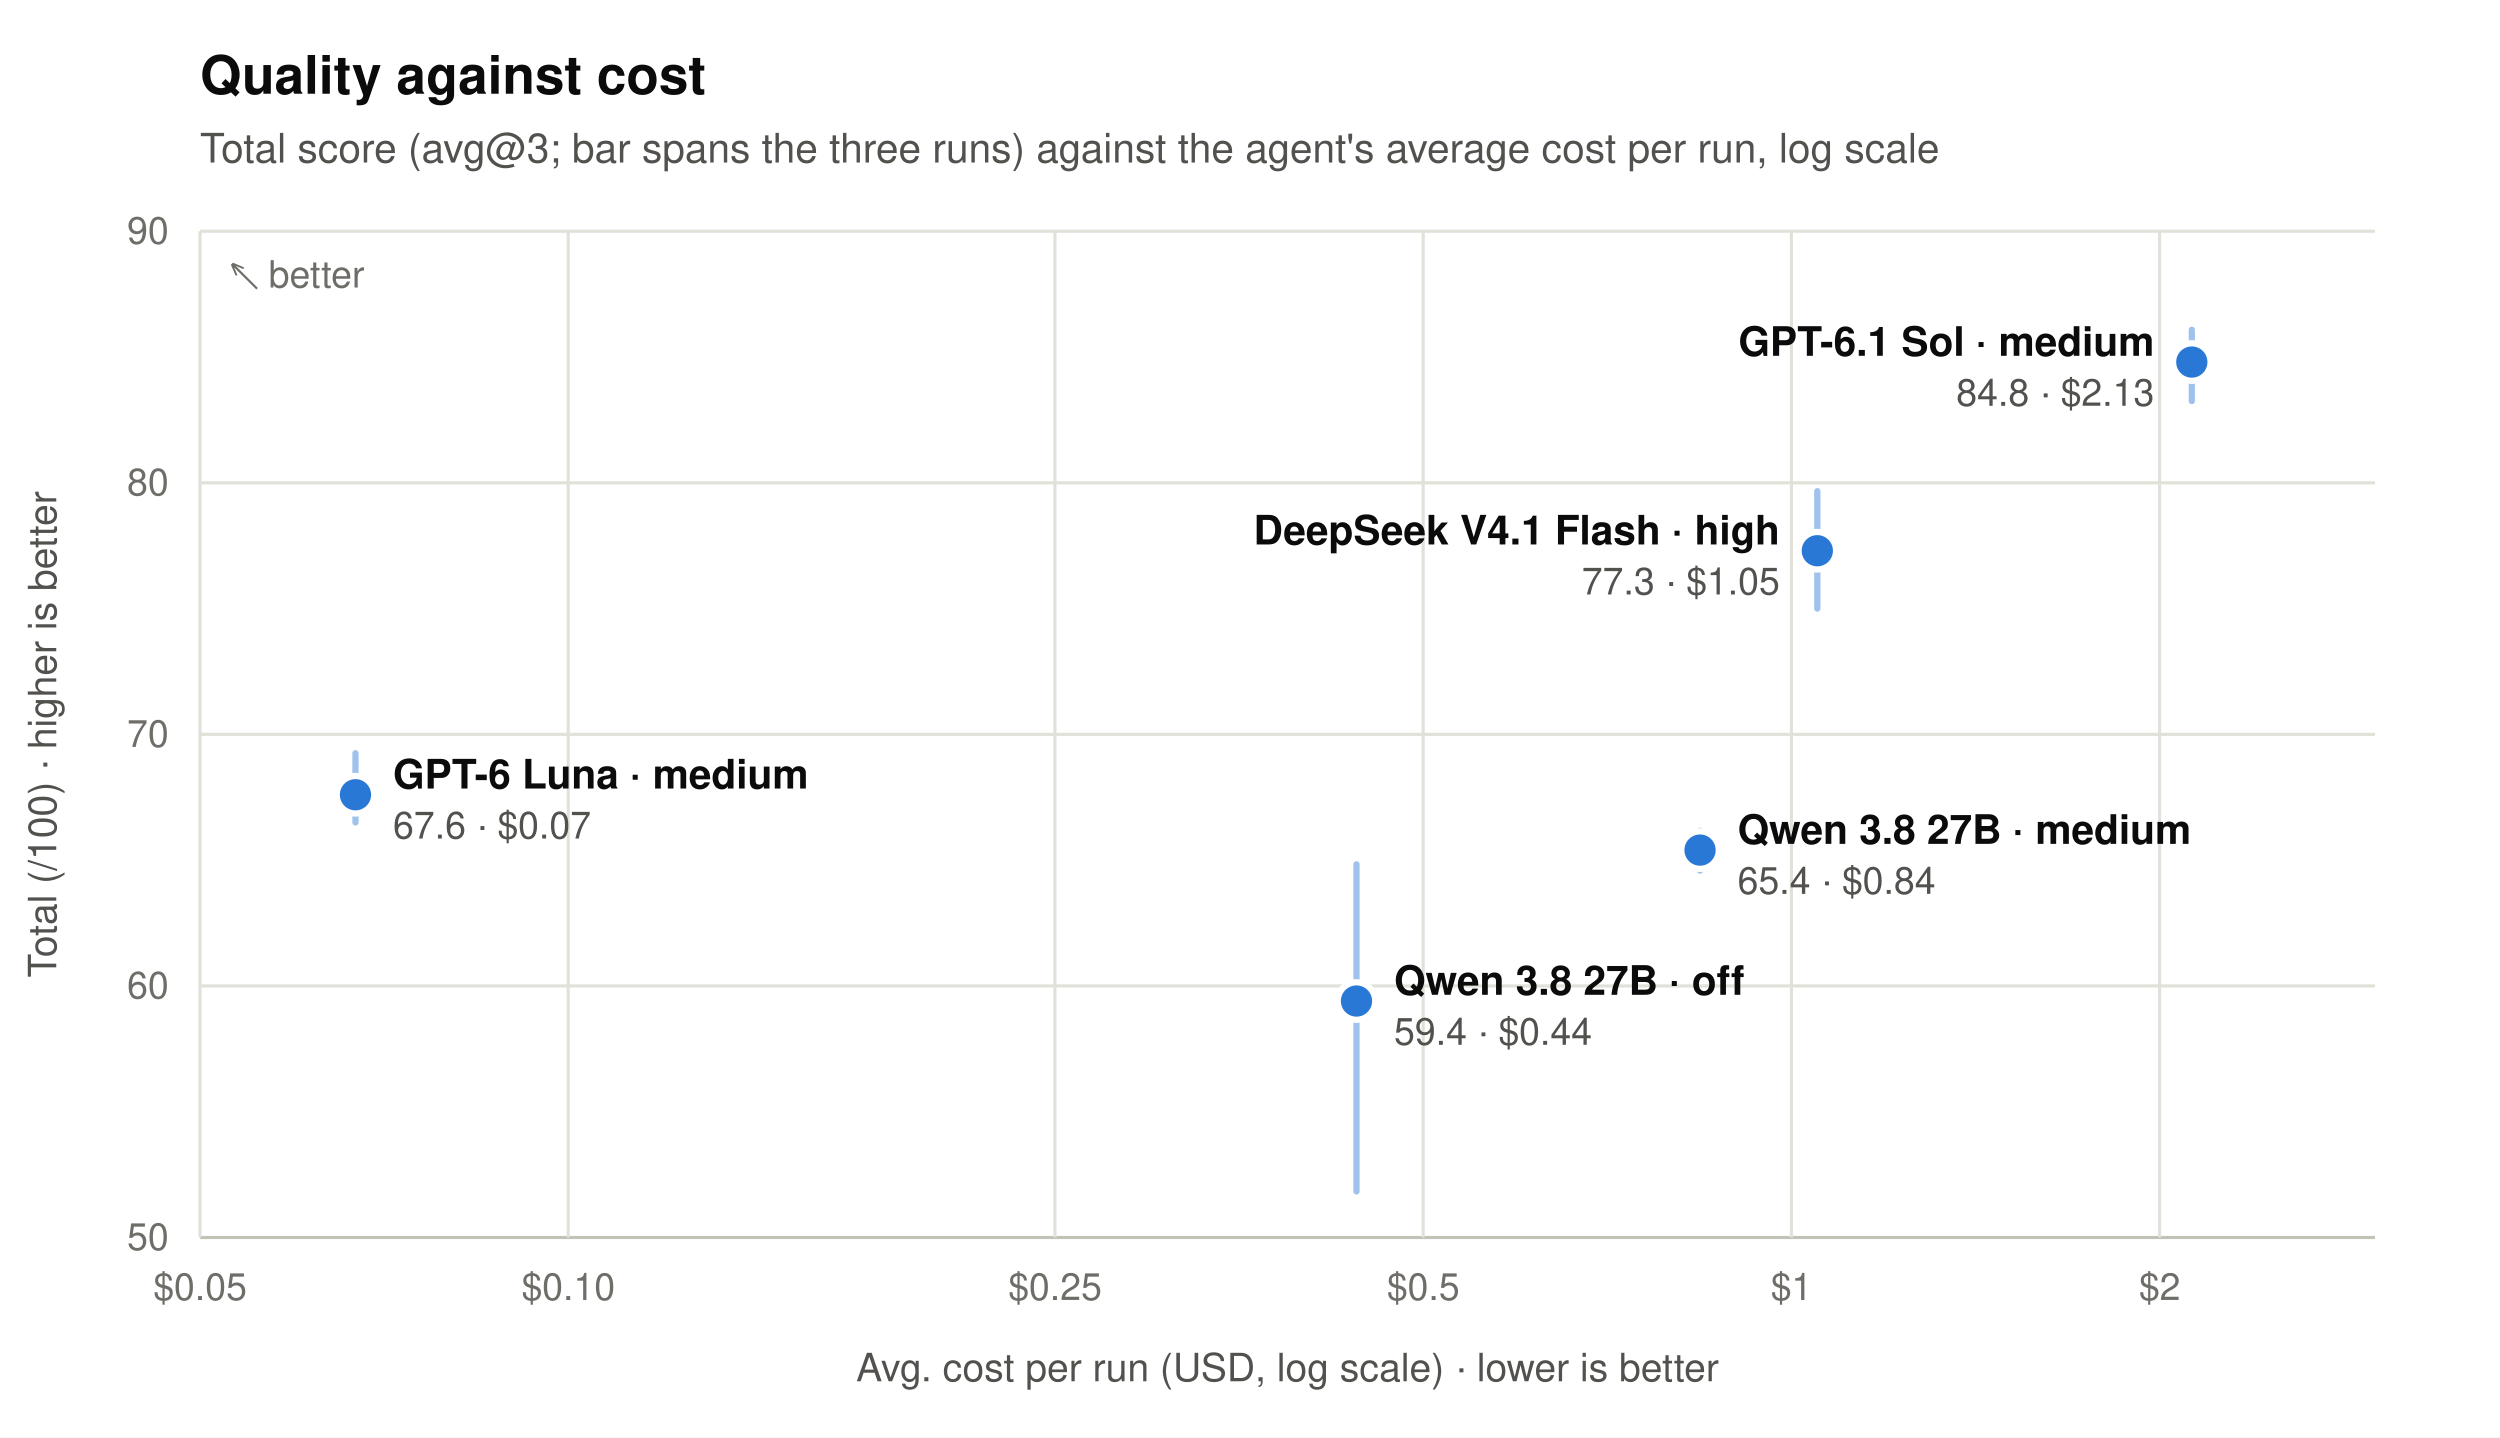
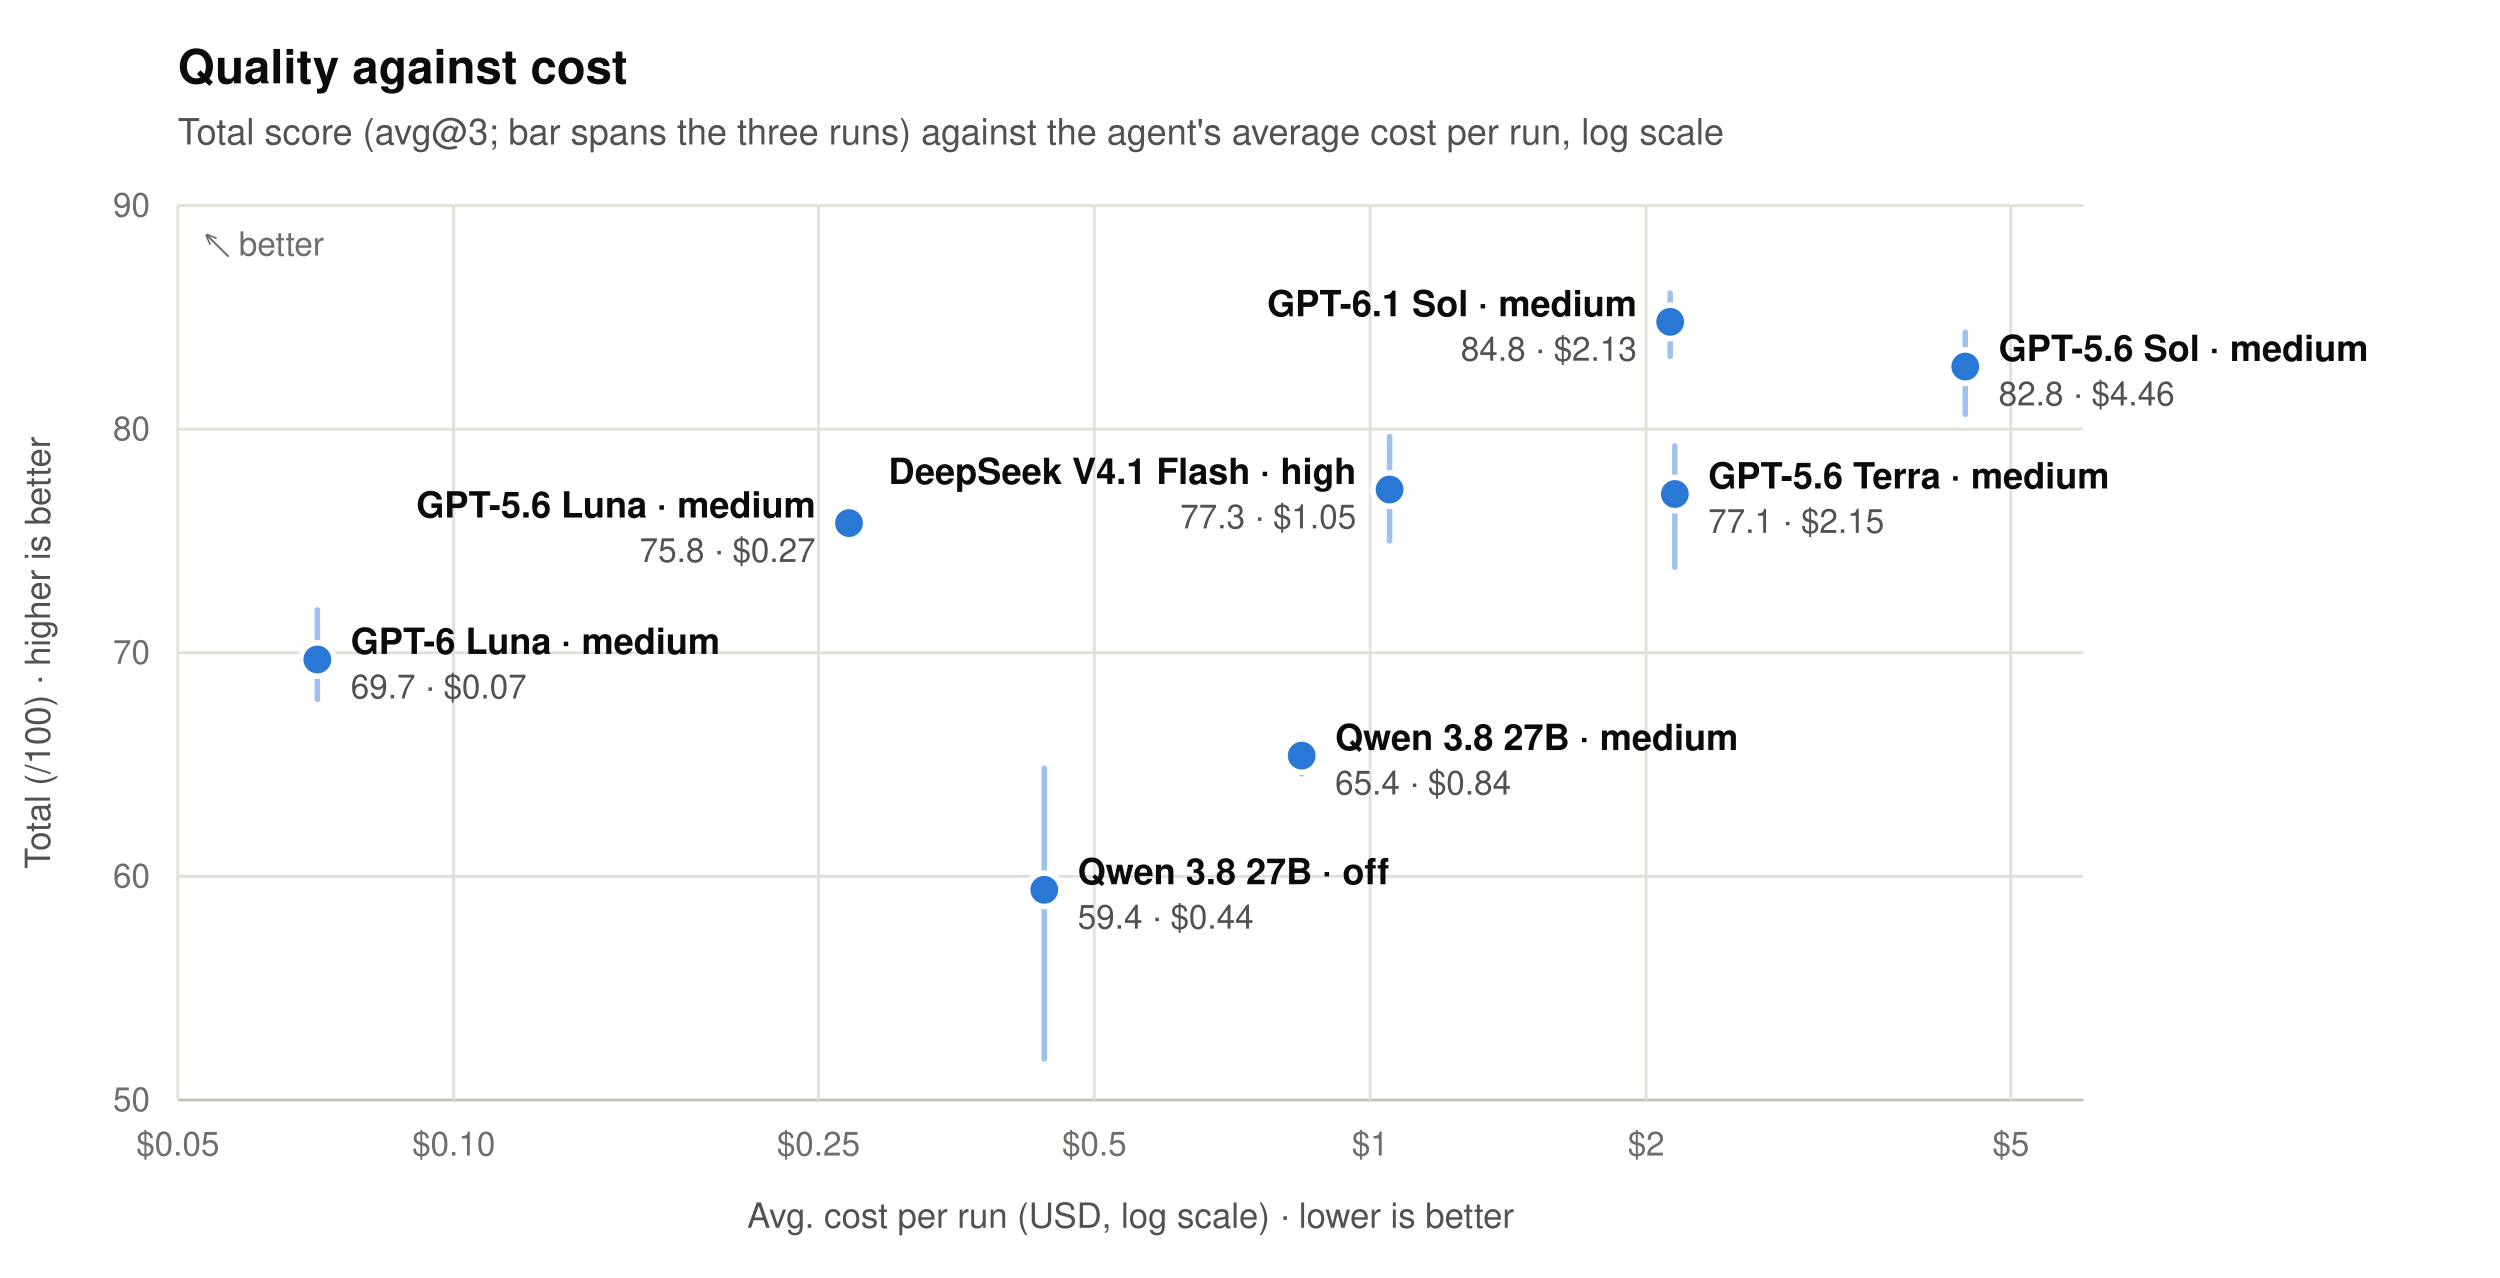
- <svg xmlns="http://www.w3.org/2000/svg" width="800" height="460" viewBox="0 0 800 460" role="img" aria-labelledby="t d">
-   <rect width="800" height="460" fill="#ffffff" />
+ <svg xmlns="http://www.w3.org/2000/svg" width="900" height="460" viewBox="0 0 900 460" role="img" aria-labelledby="t d">
+   <rect width="900" height="460" fill="#ffffff" />
  <g font-family="system-ui, -apple-system, 'Segoe UI', Helvetica, Arial, sans-serif">
    <text x="64" y="30" font-size="17" font-weight="600" fill="#0b0b0b">Quality against cost</text>
    <text x="64" y="52" font-size="13" fill="#52514e">Total score (avg@3; bar spans the three runs) against the agent's average cost per run, log scale</text>
-     <line x1="64" x2="760" y1="396" y2="396" stroke="#c3c2b7" stroke-width="1" />
+     <line x1="64" x2="750" y1="396" y2="396" stroke="#c3c2b7" stroke-width="1" />
    <text x="54" y="400" font-size="12" text-anchor="end" fill="#6f6d68" style="font-variant-numeric: tabular-nums">50</text>
-     <line x1="64" x2="760" y1="315.5" y2="315.5" stroke="#e1e0d9" stroke-width="1" />
+     <line x1="64" x2="750" y1="315.5" y2="315.5" stroke="#e1e0d9" stroke-width="1" />
    <text x="54" y="319.5" font-size="12" text-anchor="end" fill="#6f6d68" style="font-variant-numeric: tabular-nums">60</text>
-     <line x1="64" x2="760" y1="235" y2="235" stroke="#e1e0d9" stroke-width="1" />
+     <line x1="64" x2="750" y1="235" y2="235" stroke="#e1e0d9" stroke-width="1" />
    <text x="54" y="239" font-size="12" text-anchor="end" fill="#6f6d68" style="font-variant-numeric: tabular-nums">70</text>
-     <line x1="64" x2="760" y1="154.5" y2="154.5" stroke="#e1e0d9" stroke-width="1" />
+     <line x1="64" x2="750" y1="154.5" y2="154.5" stroke="#e1e0d9" stroke-width="1" />
    <text x="54" y="158.5" font-size="12" text-anchor="end" fill="#6f6d68" style="font-variant-numeric: tabular-nums">80</text>
-     <line x1="64" x2="760" y1="74" y2="74" stroke="#e1e0d9" stroke-width="1" />
+     <line x1="64" x2="750" y1="74" y2="74" stroke="#e1e0d9" stroke-width="1" />
    <text x="54" y="78" font-size="12" text-anchor="end" fill="#6f6d68" style="font-variant-numeric: tabular-nums">90</text>
    <line x1="64" x2="64" y1="74" y2="396" stroke="#e1e0d9" stroke-width="1" />
    <text x="64" y="416" font-size="12" text-anchor="middle" fill="#6f6d68" style="font-variant-numeric: tabular-nums">$0.05</text>
-     <line x1="181.828" x2="181.828" y1="74" y2="396" stroke="#e1e0d9" stroke-width="1" />
-     <text x="181.828" y="416" font-size="12" text-anchor="middle" fill="#6f6d68" style="font-variant-numeric: tabular-nums">$0.10</text>
-     <line x1="337.589" x2="337.589" y1="74" y2="396" stroke="#e1e0d9" stroke-width="1" />
-     <text x="337.589" y="416" font-size="12" text-anchor="middle" fill="#6f6d68" style="font-variant-numeric: tabular-nums">$0.25</text>
-     <line x1="455.418" x2="455.418" y1="74" y2="396" stroke="#e1e0d9" stroke-width="1" />
-     <text x="455.418" y="416" font-size="12" text-anchor="middle" fill="#6f6d68" style="font-variant-numeric: tabular-nums">$0.5</text>
-     <line x1="573.246" x2="573.246" y1="74" y2="396" stroke="#e1e0d9" stroke-width="1" />
-     <text x="573.246" y="416" font-size="12" text-anchor="middle" fill="#6f6d68" style="font-variant-numeric: tabular-nums">$1</text>
-     <line x1="691.075" x2="691.075" y1="74" y2="396" stroke="#e1e0d9" stroke-width="1" />
-     <text x="691.075" y="416" font-size="12" text-anchor="middle" fill="#6f6d68" style="font-variant-numeric: tabular-nums">$2</text>
-     <text x="412" y="442" font-size="12.5" text-anchor="middle" fill="#52514e">Avg. cost per run (USD, log scale) · lower is better</text>
+     <line x1="163.321" x2="163.321" y1="74" y2="396" stroke="#e1e0d9" stroke-width="1" />
+     <text x="163.321" y="416" font-size="12" text-anchor="middle" fill="#6f6d68" style="font-variant-numeric: tabular-nums">$0.10</text>
+     <line x1="294.616" x2="294.616" y1="74" y2="396" stroke="#e1e0d9" stroke-width="1" />
+     <text x="294.616" y="416" font-size="12" text-anchor="middle" fill="#6f6d68" style="font-variant-numeric: tabular-nums">$0.25</text>
+     <line x1="393.938" x2="393.938" y1="74" y2="396" stroke="#e1e0d9" stroke-width="1" />
+     <text x="393.938" y="416" font-size="12" text-anchor="middle" fill="#6f6d68" style="font-variant-numeric: tabular-nums">$0.5</text>
+     <line x1="493.259" x2="493.259" y1="74" y2="396" stroke="#e1e0d9" stroke-width="1" />
+     <text x="493.259" y="416" font-size="12" text-anchor="middle" fill="#6f6d68" style="font-variant-numeric: tabular-nums">$1</text>
+     <line x1="592.58" x2="592.58" y1="74" y2="396" stroke="#e1e0d9" stroke-width="1" />
+     <text x="592.58" y="416" font-size="12" text-anchor="middle" fill="#6f6d68" style="font-variant-numeric: tabular-nums">$2</text>
+     <line x1="723.875" x2="723.875" y1="74" y2="396" stroke="#e1e0d9" stroke-width="1" />
+     <text x="723.875" y="416" font-size="12" text-anchor="middle" fill="#6f6d68" style="font-variant-numeric: tabular-nums">$5</text>
+     <text x="407" y="442" font-size="12.5" text-anchor="middle" fill="#52514e">Avg. cost per run (USD, log scale) · lower is better</text>
    <text transform="translate(18 235) rotate(-90)" font-size="12.5" text-anchor="middle" fill="#52514e">Total (/100) · higher is better</text>
    <text x="74" y="92" font-size="12" fill="#6f6d68">↖ better</text>
-     <line x1="701.38" x2="701.38" y1="128.337" y2="105.529" stroke="#2a78d6" stroke-width="2" stroke-linecap="round" opacity="0.45" />
-     <line x1="581.54" x2="581.54" y1="194.75" y2="157.183" stroke="#2a78d6" stroke-width="2" stroke-linecap="round" opacity="0.45" />
-     <line x1="113.751" x2="113.751" y1="263.175" y2="241.037" stroke="#2a78d6" stroke-width="2" stroke-linecap="round" opacity="0.45" />
-     <line x1="544.012" x2="544.012" y1="278.604" y2="265.858" stroke="#2a78d6" stroke-width="2" stroke-linecap="round" opacity="0.45" />
-     <line x1="434.073" x2="434.073" y1="381.242" y2="276.592" stroke="#2a78d6" stroke-width="2" stroke-linecap="round" opacity="0.45" />
-     <circle cx="701.38" cy="115.86" r="6" fill="#2a78d6" stroke="#ffffff" stroke-width="2" />
-     <circle cx="581.54" cy="176.235" r="6" fill="#2a78d6" stroke="#ffffff" stroke-width="2" />
-     <circle cx="113.751" cy="254.32" r="6" fill="#2a78d6" stroke="#ffffff" stroke-width="2" />
-     <circle cx="544.012" cy="272.03" r="6" fill="#2a78d6" stroke="#ffffff" stroke-width="2" />
-     <circle cx="434.073" cy="320.33" r="6" fill="#2a78d6" stroke="#ffffff" stroke-width="2" />
-     <text x="689.38" y="113.86" font-size="13" font-weight="600" text-anchor="end" fill="#0b0b0b">GPT-6.1 Sol · medium</text>
-     <text x="689.38" y="129.86" font-size="12" text-anchor="end" fill="#52514e" style="font-variant-numeric: tabular-nums">84.8 · $2.13</text>
-     <text x="569.54" y="174.235" font-size="13" font-weight="600" text-anchor="end" fill="#0b0b0b">DeepSeek V4.1 Flash · high</text>
-     <text x="569.54" y="190.235" font-size="12" text-anchor="end" fill="#52514e" style="font-variant-numeric: tabular-nums">77.3 · $1.05</text>
-     <text x="125.751" y="252.32" font-size="13" font-weight="600" text-anchor="start" fill="#0b0b0b">GPT-6 Luna · medium</text>
-     <text x="125.751" y="268.32" font-size="12" text-anchor="start" fill="#52514e" style="font-variant-numeric: tabular-nums">67.6 · $0.07</text>
-     <text x="556.012" y="270.03" font-size="13" font-weight="600" text-anchor="start" fill="#0b0b0b">Qwen 3.8 27B · medium</text>
-     <text x="556.012" y="286.03" font-size="12" text-anchor="start" fill="#52514e" style="font-variant-numeric: tabular-nums">65.4 · $0.84</text>
-     <text x="446.073" y="318.33" font-size="13" font-weight="600" text-anchor="start" fill="#0b0b0b">Qwen 3.8 27B · off</text>
-     <text x="446.073" y="334.33" font-size="12" text-anchor="start" fill="#52514e" style="font-variant-numeric: tabular-nums">59.4 · $0.44</text>
+     <line x1="601.267" x2="601.267" y1="128.337" y2="105.529" stroke="#2a78d6" stroke-width="2" stroke-linecap="round" opacity="0.45" />
+     <line x1="707.499" x2="707.499" y1="149.133" y2="119.617" stroke="#2a78d6" stroke-width="2" stroke-linecap="round" opacity="0.45" />
+     <line x1="500.25" x2="500.25" y1="194.75" y2="157.183" stroke="#2a78d6" stroke-width="2" stroke-linecap="round" opacity="0.45" />
+     <line x1="602.943" x2="602.943" y1="204.142" y2="160.538" stroke="#2a78d6" stroke-width="2" stroke-linecap="round" opacity="0.45" />
+     <line x1="305.644" x2="305.644" y1="192.067" y2="183.346" stroke="#2a78d6" stroke-width="2" stroke-linecap="round" opacity="0.45" />
+     <line x1="114.246" x2="114.246" y1="251.771" y2="219.571" stroke="#2a78d6" stroke-width="2" stroke-linecap="round" opacity="0.45" />
+     <line x1="468.616" x2="468.616" y1="278.604" y2="265.858" stroke="#2a78d6" stroke-width="2" stroke-linecap="round" opacity="0.45" />
+     <line x1="375.946" x2="375.946" y1="381.242" y2="276.592" stroke="#2a78d6" stroke-width="2" stroke-linecap="round" opacity="0.45" />
+     <circle cx="601.267" cy="115.86" r="6" fill="#2a78d6" stroke="#ffffff" stroke-width="2" />
+     <circle cx="707.499" cy="131.96" r="6" fill="#2a78d6" stroke="#ffffff" stroke-width="2" />
+     <circle cx="500.25" cy="176.235" r="6" fill="#2a78d6" stroke="#ffffff" stroke-width="2" />
+     <circle cx="602.943" cy="177.845" r="6" fill="#2a78d6" stroke="#ffffff" stroke-width="2" />
+     <circle cx="305.644" cy="188.31" r="6" fill="#2a78d6" stroke="#ffffff" stroke-width="2" />
+     <circle cx="114.246" cy="237.415" r="6" fill="#2a78d6" stroke="#ffffff" stroke-width="2" />
+     <circle cx="468.616" cy="272.03" r="6" fill="#2a78d6" stroke="#ffffff" stroke-width="2" />
+     <circle cx="375.946" cy="320.33" r="6" fill="#2a78d6" stroke="#ffffff" stroke-width="2" />
+     <text x="589.267" y="113.86" font-size="13" font-weight="600" text-anchor="end" fill="#0b0b0b">GPT-6.1 Sol · medium</text>
+     <text x="589.267" y="129.86" font-size="12" text-anchor="end" fill="#52514e" style="font-variant-numeric: tabular-nums">84.8 · $2.13</text>
+     <text x="719.499" y="129.96" font-size="13" font-weight="600" text-anchor="start" fill="#0b0b0b">GPT-5.6 Sol · medium</text>
+     <text x="719.499" y="145.96" font-size="12" text-anchor="start" fill="#52514e" style="font-variant-numeric: tabular-nums">82.8 · $4.46</text>
+     <text x="488.25" y="174.235" font-size="13" font-weight="600" text-anchor="end" fill="#0b0b0b">DeepSeek V4.1 Flash · high</text>
+     <text x="488.25" y="190.235" font-size="12" text-anchor="end" fill="#52514e" style="font-variant-numeric: tabular-nums">77.3 · $1.05</text>
+     <text x="614.943" y="175.845" font-size="13" font-weight="600" text-anchor="start" fill="#0b0b0b">GPT-5.6 Terra · medium</text>
+     <text x="614.943" y="191.845" font-size="12" text-anchor="start" fill="#52514e" style="font-variant-numeric: tabular-nums">77.1 · $2.15</text>
+     <text x="293.644" y="186.31" font-size="13" font-weight="600" text-anchor="end" fill="#0b0b0b">GPT-5.6 Luna · medium</text>
+     <text x="293.644" y="202.31" font-size="12" text-anchor="end" fill="#52514e" style="font-variant-numeric: tabular-nums">75.8 · $0.27</text>
+     <text x="126.246" y="235.415" font-size="13" font-weight="600" text-anchor="start" fill="#0b0b0b">GPT-6 Luna · medium</text>
+     <text x="126.246" y="251.415" font-size="12" text-anchor="start" fill="#52514e" style="font-variant-numeric: tabular-nums">69.7 · $0.07</text>
+     <text x="480.616" y="270.03" font-size="13" font-weight="600" text-anchor="start" fill="#0b0b0b">Qwen 3.8 27B · medium</text>
+     <text x="480.616" y="286.03" font-size="12" text-anchor="start" fill="#52514e" style="font-variant-numeric: tabular-nums">65.4 · $0.84</text>
+     <text x="387.946" y="318.33" font-size="13" font-weight="600" text-anchor="start" fill="#0b0b0b">Qwen 3.8 27B · off</text>
+     <text x="387.946" y="334.33" font-size="12" text-anchor="start" fill="#52514e" style="font-variant-numeric: tabular-nums">59.4 · $0.44</text>
  </g>
</svg>
